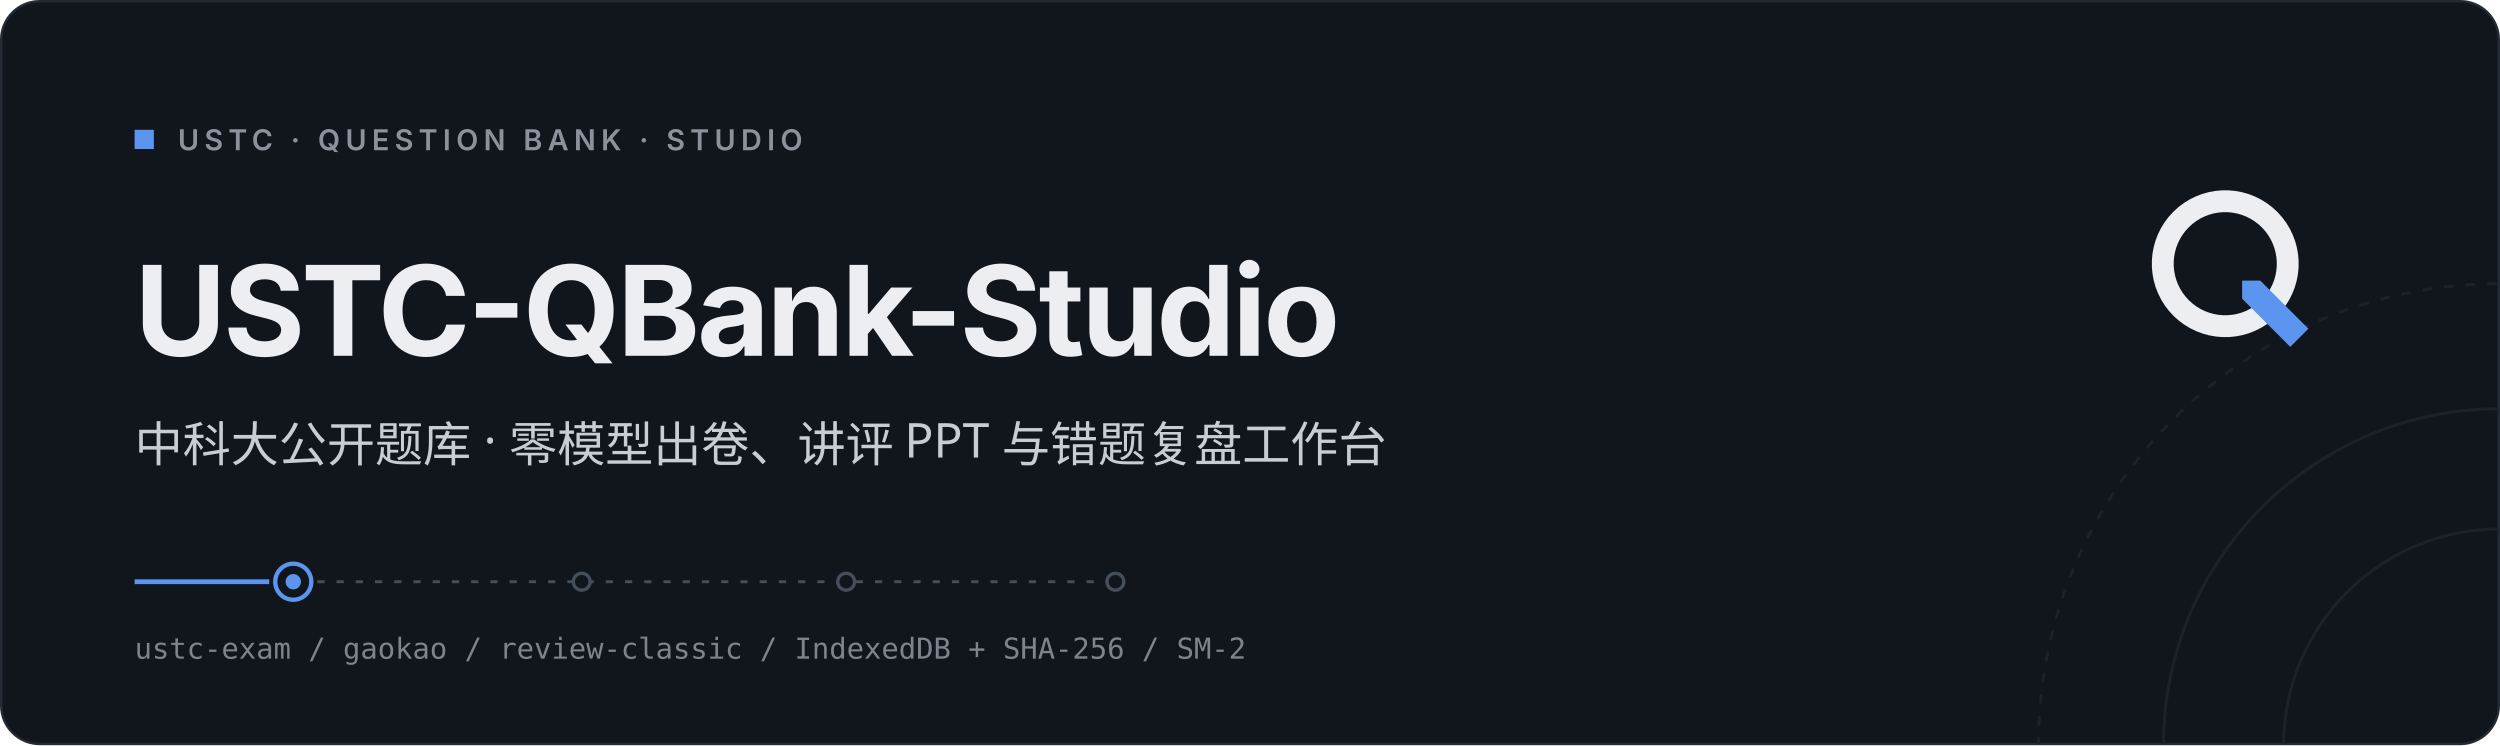
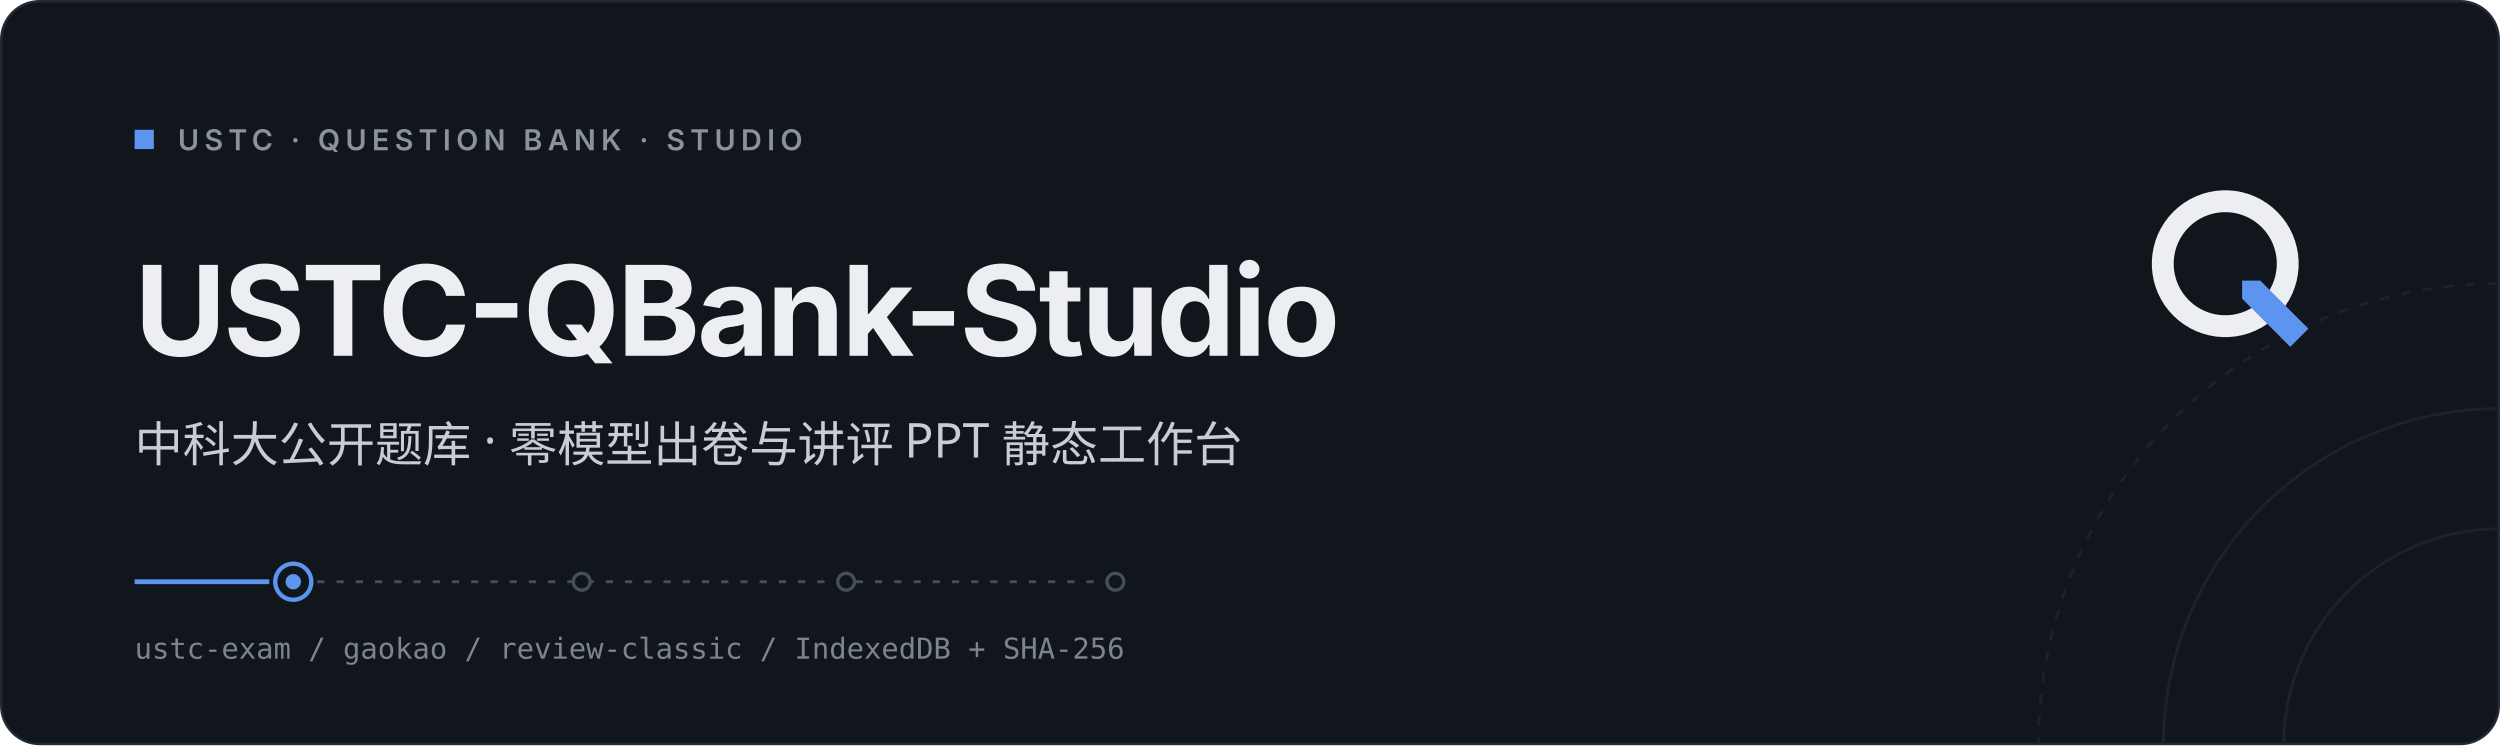
<svg xmlns="http://www.w3.org/2000/svg" viewBox="0 0 1040 310" width="1040" height="310">
  <rect x="0.5" y="0.5" width="1039" height="309" rx="16" fill="#11161D" stroke="#232A33" />
  <clipPath id="card">
    <rect x="0.5" y="0.5" width="1039" height="309" rx="16" />
  </clipPath>
  <g clip-path="url(#card)" fill="none" stroke="#1B222B" stroke-width="1.2">
    <circle cx="1040" cy="310" r="90" />
    <circle cx="1040" cy="310" r="140" />
    <circle cx="1040" cy="310" r="192" stroke-dasharray="3 6" stroke-linecap="round" />
  </g>
  <rect x="56" y="54" width="8" height="8" fill="#5B95F0" />
  <text x="74" y="62.5" font-family="Inter, -apple-system, BlinkMacSystemFont, 'Segoe UI', sans-serif" font-size="12" font-weight="600" letter-spacing="2.2" fill="#8B929B">USTC · QUESTION BANK · STUDIO</text>
  <g transform="translate(888, 72) scale(2.6)">
    <path d="M20.24 22.69A10 10 0 1 1 22.69 20.24" stroke="#ECEEF1" stroke-width="3.5" fill="none" stroke-linecap="butt" />
    <path d="M17.2 17.2L20.1 17.2L27.8 24.9L24.9 27.8L17.2 20.1Z" fill="#5B95F0" />
  </g>
  <text x="56" y="148" font-family="Inter, 'Noto Sans SC', -apple-system, BlinkMacSystemFont, sans-serif" font-size="52" font-weight="700" letter-spacing="-1.2" fill="#ECEEF1">USTC-QBank-Studio</text>
-   <text x="56" y="192" font-family="'Noto Sans SC', 'PingFang SC', 'Microsoft YaHei', sans-serif" font-size="20" font-weight="500" fill="#C9CDD3">中科大公开题库 · 零模型出卷、讲评 PPT 与错题复盘工作台</text>
+   <text x="56" y="192" font-family="'Noto Sans SC', 'PingFang SC', 'Microsoft YaHei', sans-serif" font-size="20" font-weight="500" fill="#C9CDD3">中科大公开题库 · 零模型出卷与讲评 PPT 静态工作台</text>
  <line x1="56" y1="242" x2="112" y2="242" stroke="#5B95F0" stroke-width="2" />
  <circle cx="122" cy="242" r="7.5" fill="#11161D" stroke="#5B95F0" stroke-width="1.8" />
  <circle cx="122" cy="242" r="3.2" fill="#5B95F0" />
  <line x1="132" y1="242" x2="460" y2="242" stroke="#454E5B" stroke-width="1.2" stroke-dasharray="3 5" />
  <circle cx="242" cy="242" r="3.5" fill="#11161D" stroke="#454E5B" stroke-width="1.4" />
  <circle cx="352" cy="242" r="3.5" fill="#11161D" stroke="#454E5B" stroke-width="1.4" />
  <circle cx="464" cy="242" r="3.5" fill="#11161D" stroke="#454E5B" stroke-width="1.4" />
-   <text x="56" y="274" font-family="'JetBrains Mono', ui-monospace, SFMono-Regular, monospace" font-size="12" fill="#7D848D">ustc-exam / gaokao / review-classic / IndexedDB + SHA-256 / SM-2</text>
+   <text x="56" y="274" font-family="'JetBrains Mono', ui-monospace, SFMono-Regular, monospace" font-size="12" fill="#7D848D">ustc-exam / gaokao / review-classic / IndexedDB + SHA-256</text>
</svg>
